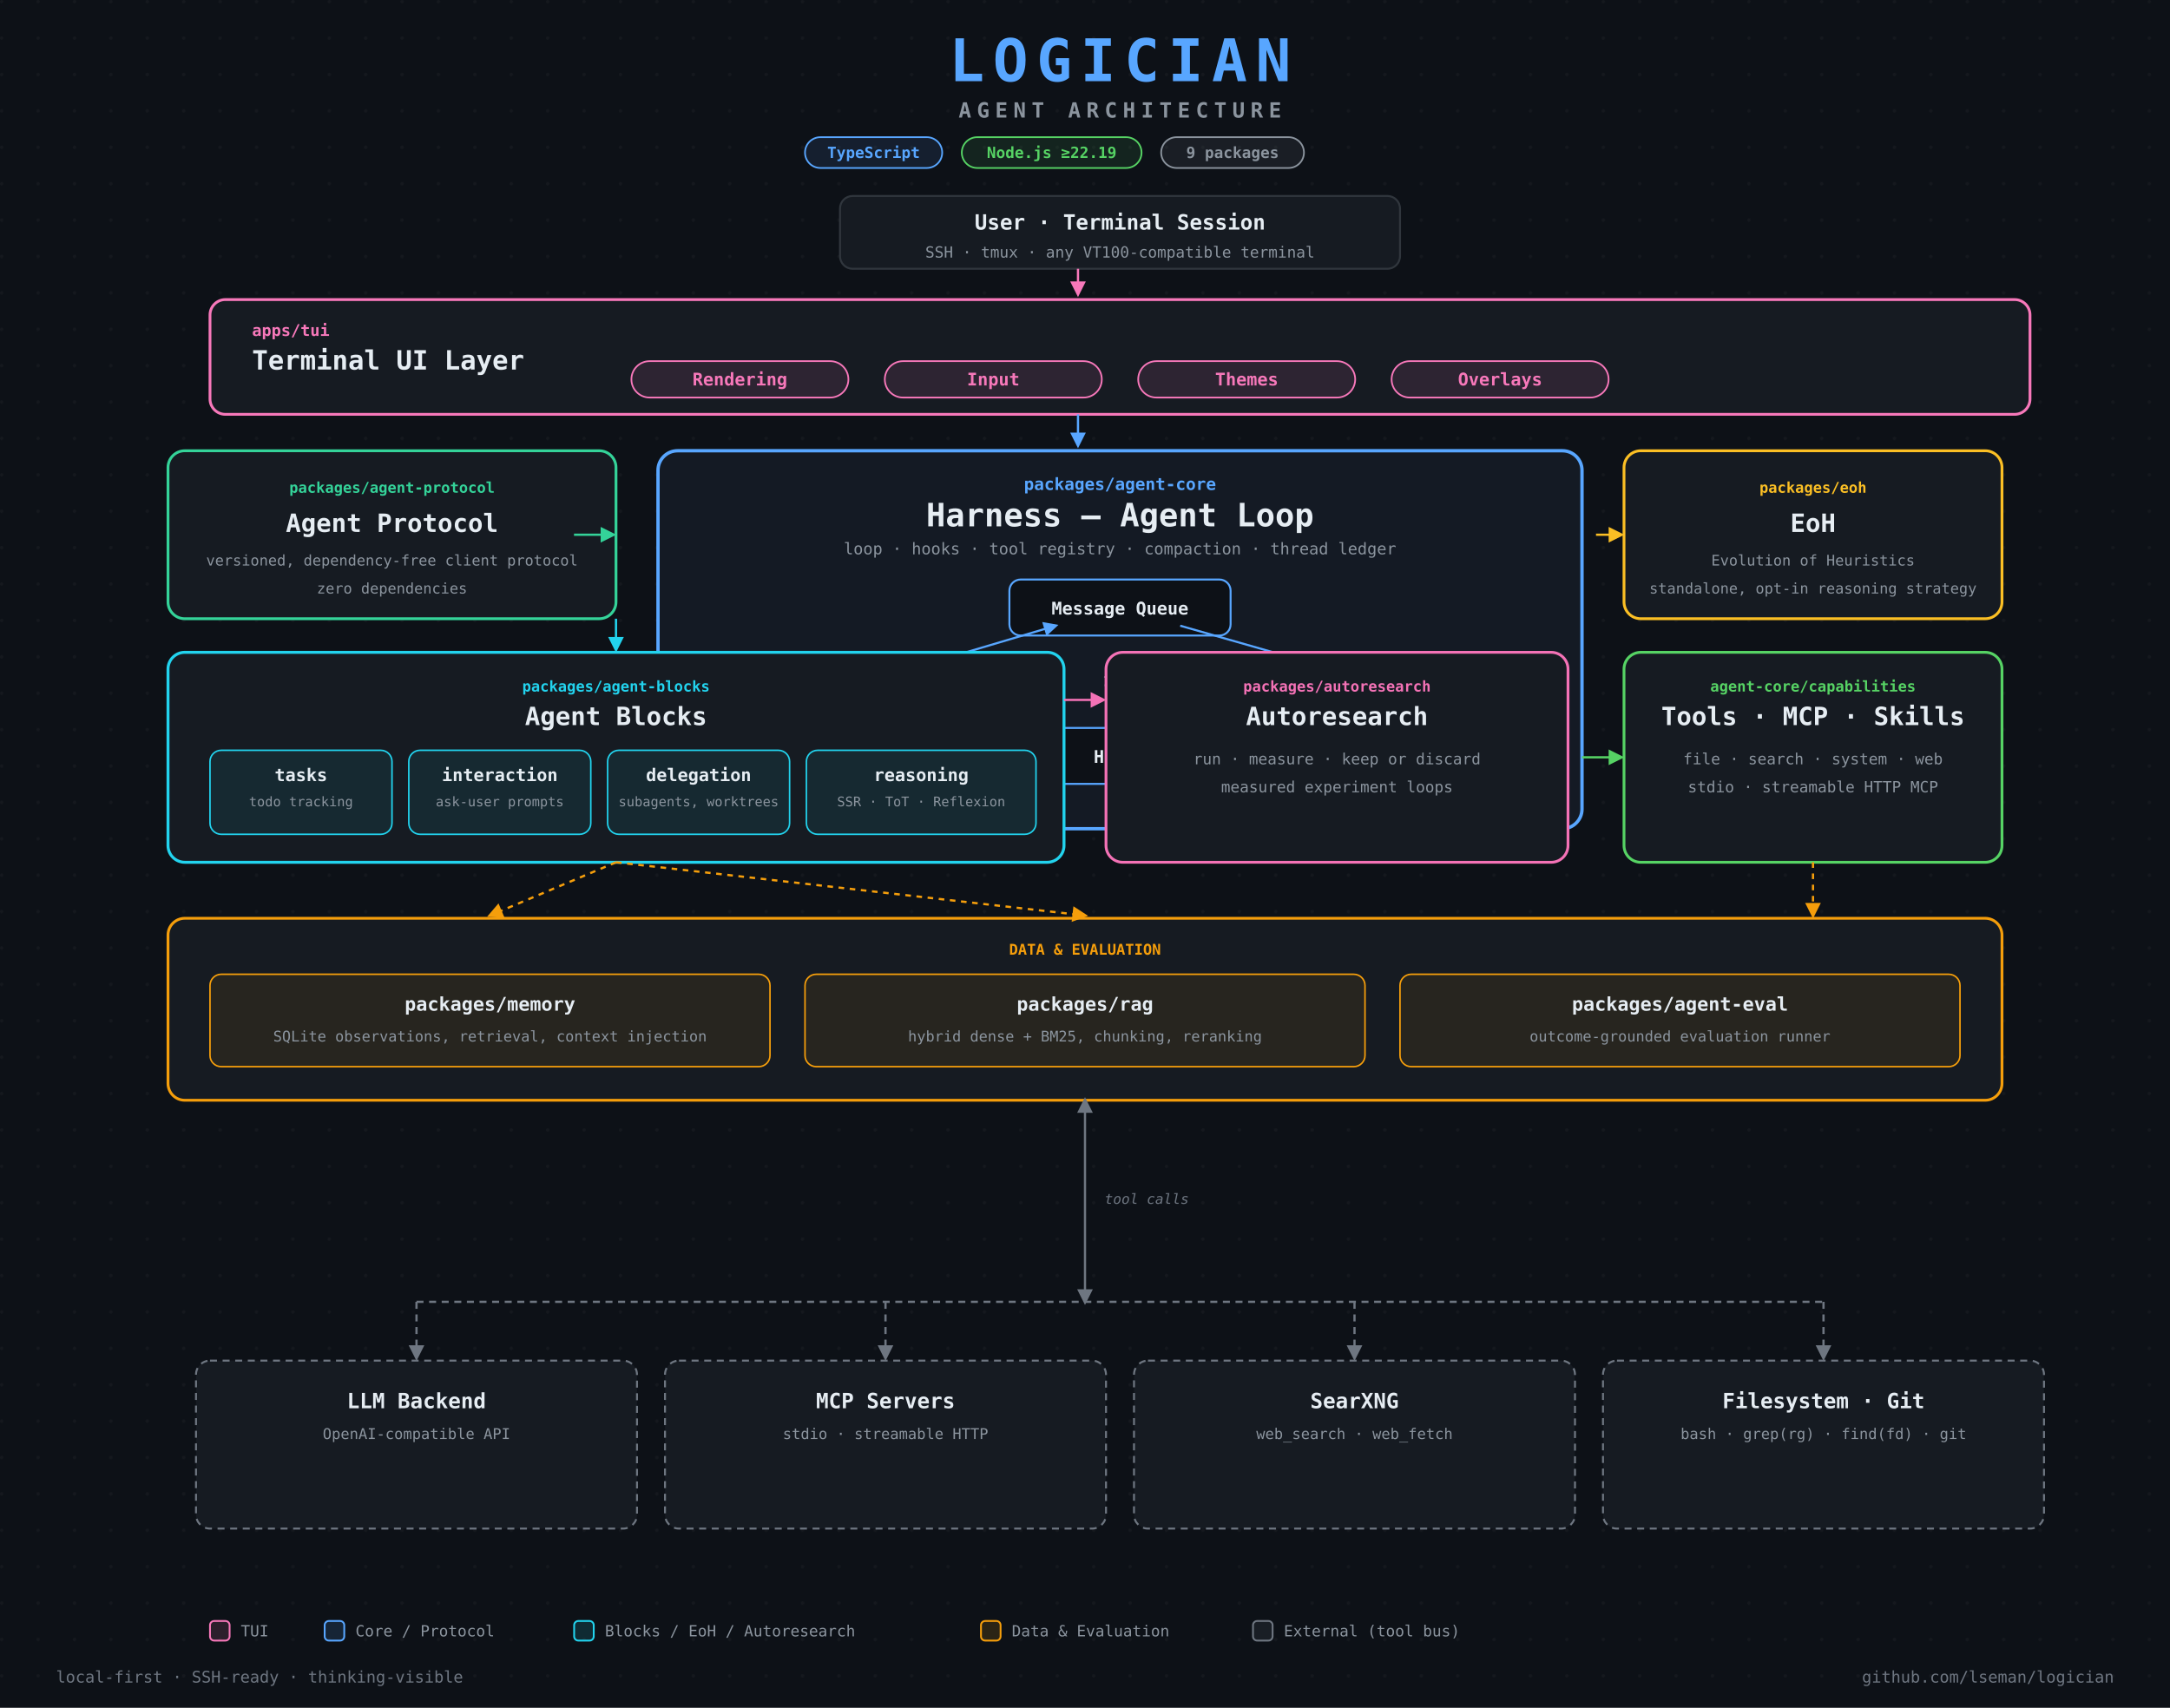
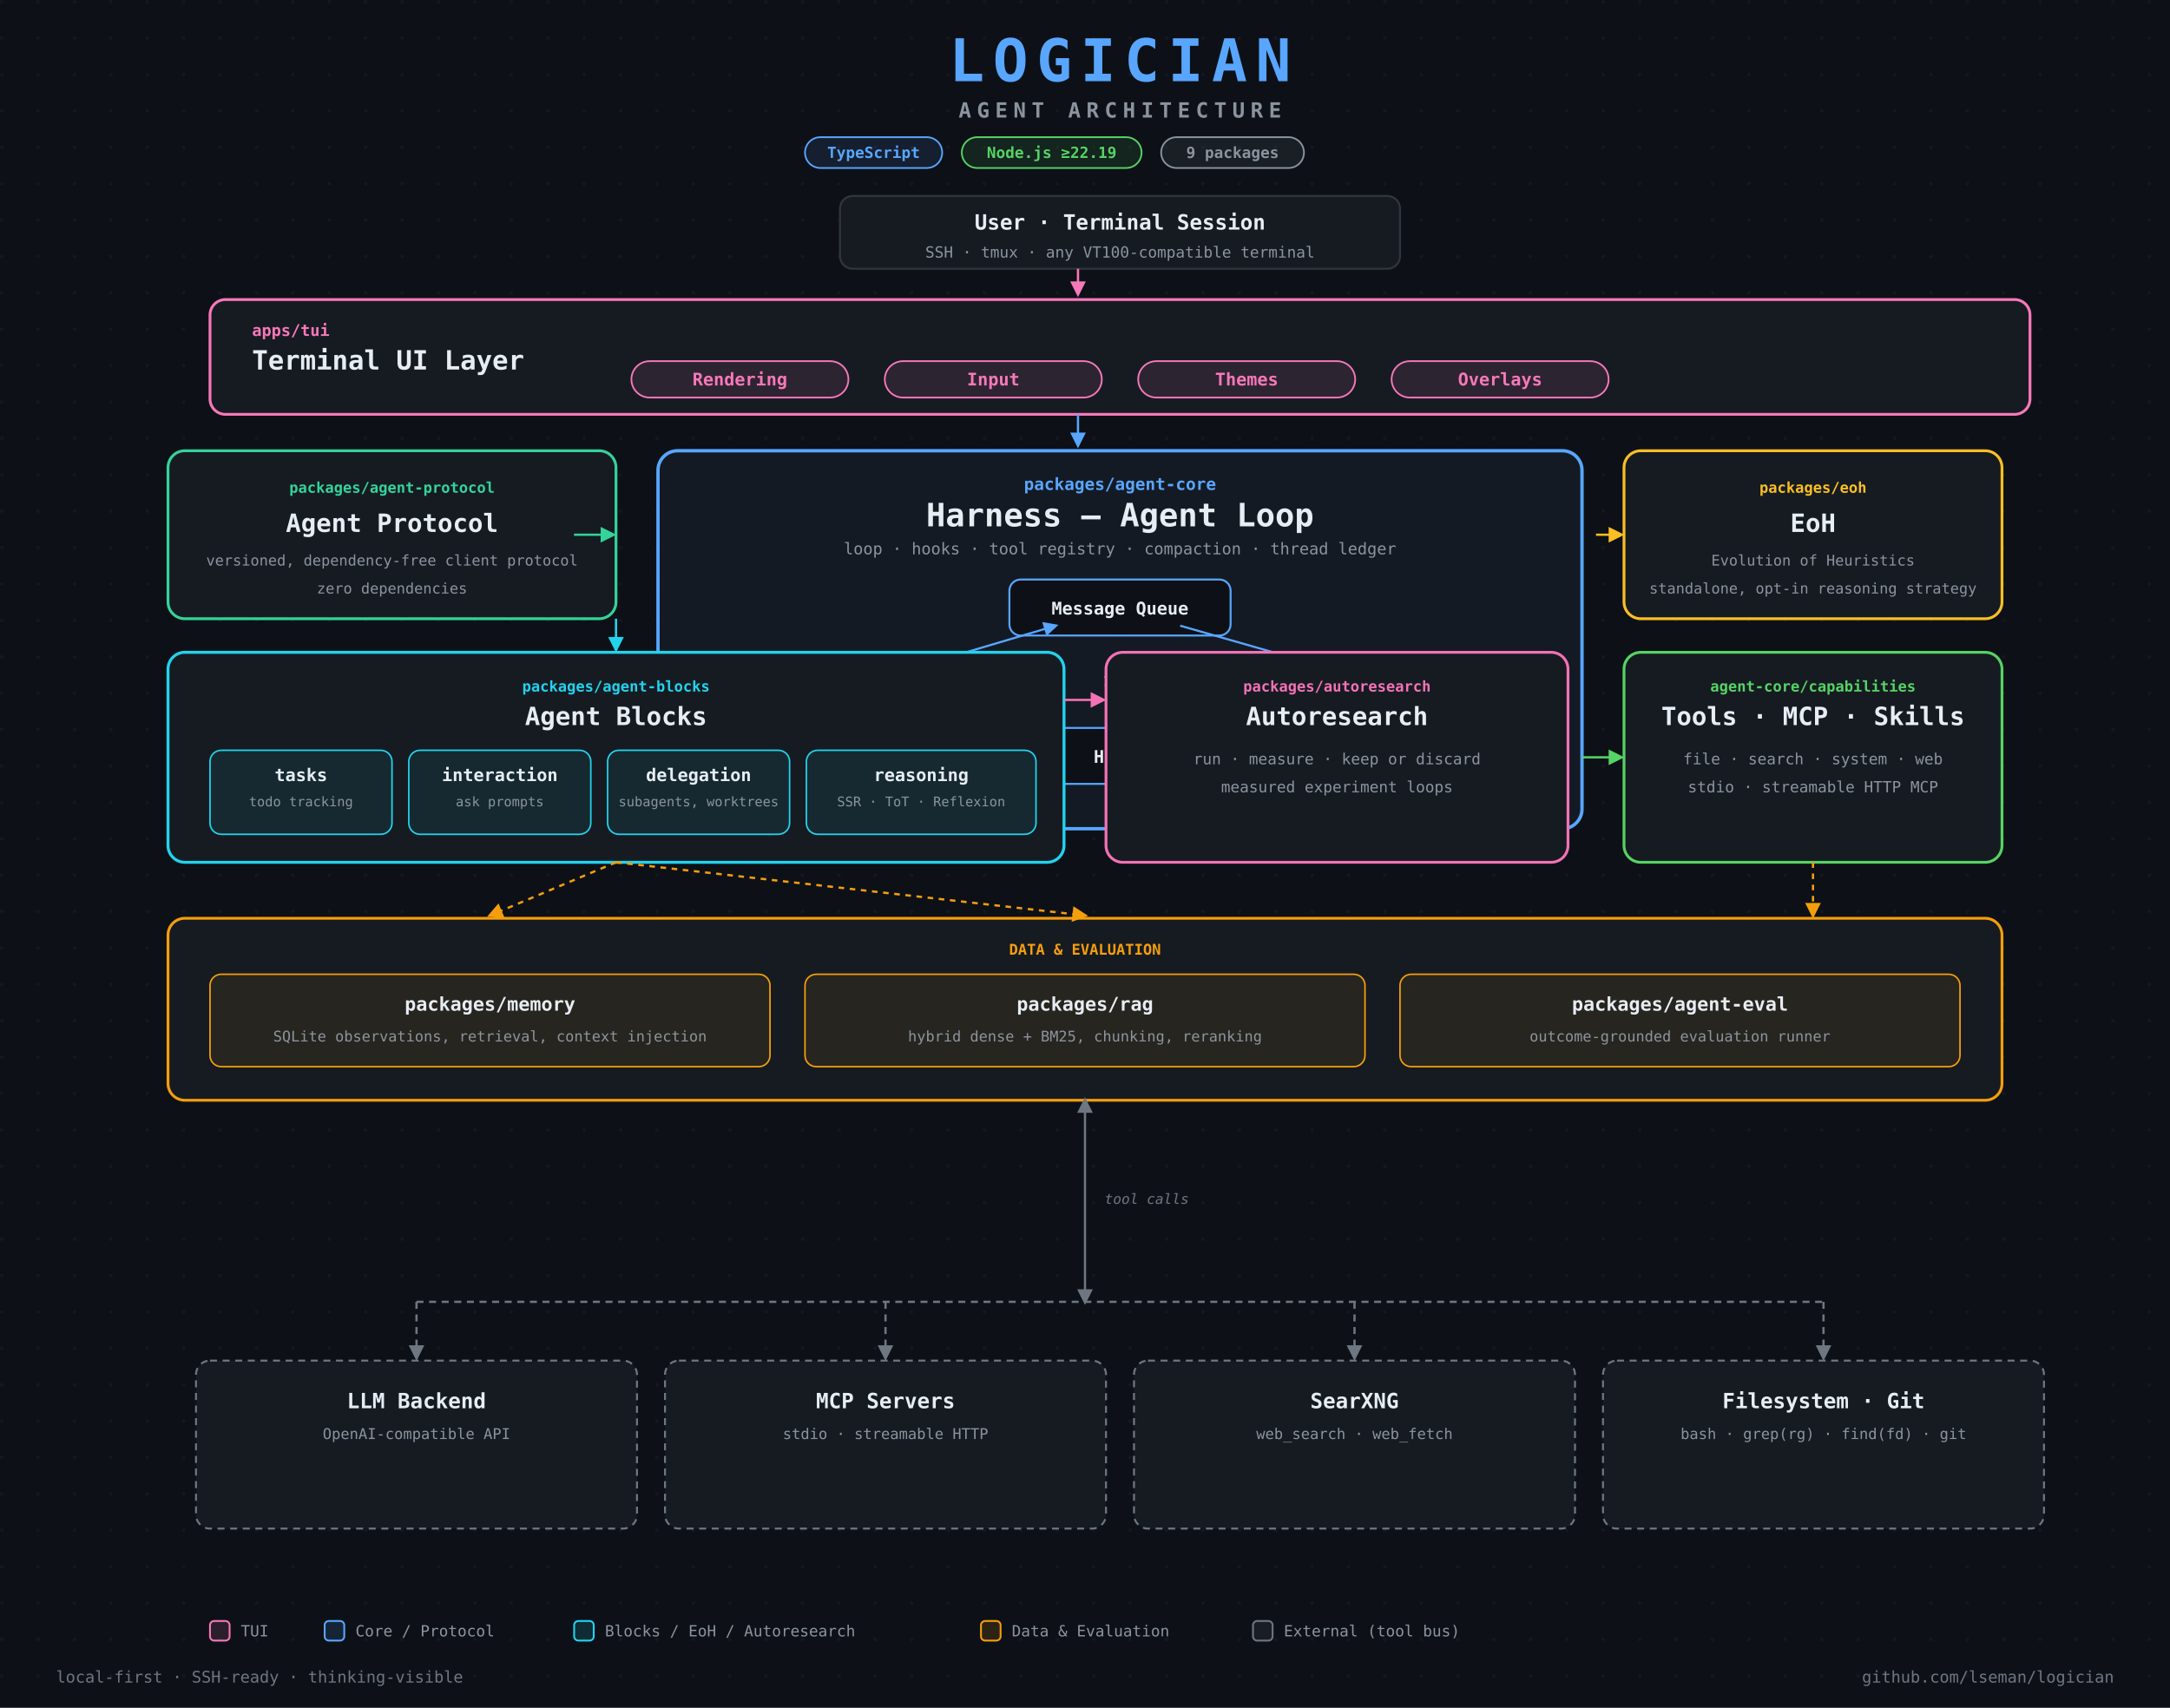
<svg xmlns="http://www.w3.org/2000/svg" id="home-svg" viewBox="0 0 1550 1220" preserveAspectRatio="xMidYMin meet">
  <defs>
    <marker id="arrow" viewBox="0 0 10 10" refX="8" refY="5" markerWidth="7" markerHeight="7" orient="auto-start-reverse">
      <path d="M 0,0 10,5 0,10 Z" fill="#58a6ff" />
    </marker>
    <marker id="arrow-cap" viewBox="0 0 10 10" refX="8" refY="5" markerWidth="7" markerHeight="7" orient="auto-start-reverse">
      <path d="M 0,0 10,5 0,10 Z" fill="#22d3ee" />
    </marker>
    <marker id="arrow-code" viewBox="0 0 10 10" refX="8" refY="5" markerWidth="7" markerHeight="7" orient="auto-start-reverse">
      <path d="M 0,0 10,5 0,10 Z" fill="#56d364" />
    </marker>
    <marker id="arrow-ext" viewBox="0 0 10 10" refX="8" refY="5" markerWidth="7" markerHeight="7" orient="auto-start-reverse">
      <path d="M 0,0 10,5 0,10 Z" fill="#6e7681" />
    </marker>
    <marker id="arrow-tui" viewBox="0 0 10 10" refX="8" refY="5" markerWidth="7" markerHeight="7" orient="auto-start-reverse">
      <path d="M 0,0 10,5 0,10 Z" fill="#f778ba" />
    </marker>
    <marker id="arrow-data" viewBox="0 0 10 10" refX="8" refY="5" markerWidth="7" markerHeight="7" orient="auto-start-reverse">
      <path d="M 0,0 10,5 0,10 Z" fill="#f59e0b" />
    </marker>
    <marker id="arrow-research" viewBox="0 0 10 10" refX="8" refY="5" markerWidth="7" markerHeight="7" orient="auto-start-reverse">
      <path d="M 0,0 10,5 0,10 Z" fill="#f472b6" />
    </marker>
    <marker id="arrow-eoh" viewBox="0 0 10 10" refX="8" refY="5" markerWidth="7" markerHeight="7" orient="auto-start-reverse">
      <path d="M 0,0 10,5 0,10 Z" fill="#fbbf24" />
    </marker>
    <marker id="arrow-protocol" viewBox="0 0 10 10" refX="8" refY="5" markerWidth="7" markerHeight="7" orient="auto-start-reverse">
      <path d="M 0,0 10,5 0,10 Z" fill="#34d399" />
    </marker>
    <filter id="softGlow" x="-0.4" y="-0.4" width="1.8" height="1.8">
      <feGaussianBlur stdDeviation="7" result="b" />
      <feMerge>
        <feMergeNode in="b" />
        <feMergeNode in="SourceGraphic" />
      </feMerge>
    </filter>
    <pattern id="dots" width="26" height="26" patternUnits="userSpaceOnUse">
      <circle cx="1.2" cy="1.2" r="1.2" fill="#ffffff" opacity="0.035" />
    </pattern>
  </defs>
  <rect x="0" y="0" width="1550" height="1220" fill="#0d1117" style="stroke-width:0.98" />
  <rect x="0" y="0" width="1550" height="1220" fill="url(#dots)" />
  <g id="title">
    <text x="800" y="58" font-family="'JetBrains Mono', 'Fira Code', SFMono-Regular, Consolas, monospace" font-size="42px" font-weight="700" fill="#58a6ff" text-anchor="middle" letter-spacing="6">LOGICIAN</text>
    <text x="800" y="84" font-family="'JetBrains Mono', 'Fira Code', SFMono-Regular, Consolas, monospace" font-size="15px" font-weight="600" fill="#8b949e" text-anchor="middle" letter-spacing="4">AGENT ARCHITECTURE</text>
    <rect x="575" y="98" width="98" height="22" rx="11" fill="#58a6ff1a" stroke="#58a6ff" stroke-width="1.2" />
    <text x="624" y="112.85" font-family="'JetBrains Mono', 'Fira Code', SFMono-Regular, Consolas, monospace" font-size="11px" font-weight="600" fill="#58a6ff" text-anchor="middle">TypeScript</text>
    <rect x="687" y="98" width="128.4" height="22" rx="11" fill="#56d3641a" stroke="#56d364" stroke-width="1.2" />
    <text x="751.2" y="112.85" font-family="'JetBrains Mono', 'Fira Code', SFMono-Regular, Consolas, monospace" font-size="11px" font-weight="600" fill="#56d364" text-anchor="middle">Node.js ≥22.19</text>
    <rect x="829.4" y="98" width="102" height="22" rx="11" fill="#8b949e1a" stroke="#8b949e" stroke-width="1.2" />
    <text x="880.4" y="112.85" font-family="'JetBrains Mono', 'Fira Code', SFMono-Regular, Consolas, monospace" font-size="11px" font-weight="600" fill="#8b949e" text-anchor="middle">9 packages</text>
    <text x="1510" y="1202" font-family="'JetBrains Mono', 'Fira Code', SFMono-Regular, Consolas, monospace" font-size="11.5px" font-weight="400" fill="#6e7681" text-anchor="end">github.com/lseman/logician</text>
    <text x="40" y="1202" font-family="'JetBrains Mono', 'Fira Code', SFMono-Regular, Consolas, monospace" font-size="11.5px" font-weight="400" fill="#6e7681" text-anchor="start">local-first · SSH-ready · thinking-visible</text>
  </g>
  <g id="user-session">
    <rect x="600" y="140" width="400" height="52" rx="9" fill="#161b22" stroke="#30363d" stroke-width="1.4" />
    <text x="800" y="164" font-family="'JetBrains Mono', 'Fira Code', SFMono-Regular, Consolas, monospace" font-size="15px" font-weight="700" fill="#e6edf3" text-anchor="middle">User · Terminal Session</text>
    <text x="800" y="184" font-family="'JetBrains Mono', 'Fira Code', SFMono-Regular, Consolas, monospace" font-size="11px" font-weight="400" fill="#8b949e" text-anchor="middle">SSH · tmux · any VT100-compatible terminal</text>
  </g>
  <line x1="770" y1="192" x2="770" y2="210" stroke="#f778ba" stroke-width="1.6" marker-end="url(#arrow-tui)" opacity="1" />
  <g id="layer-tui" class="home-node" data-nav="tui">
    <rect x="150" y="214" width="1300" height="82" rx="11" fill="#161b22" stroke="#f778ba" stroke-width="2" class="node-bg" />
    <text x="180" y="240" font-family="'JetBrains Mono', 'Fira Code', SFMono-Regular, Consolas, monospace" font-size="11.5px" font-weight="600" fill="#f778ba" text-anchor="start">apps/tui</text>
    <text x="180" y="264" font-family="'JetBrains Mono', 'Fira Code', SFMono-Regular, Consolas, monospace" font-size="19px" font-weight="700" fill="#e6edf3" text-anchor="start">Terminal UI Layer</text>
    <g class="home-node-sub" data-nav="tui-rendering">
      <rect x="451" y="258" width="155" height="26" rx="13" fill="#f778ba1a" stroke="#f778ba" stroke-width="1.2" class="node-bg" />
      <text x="528.5" y="275.375" font-family="'JetBrains Mono', 'Fira Code', SFMono-Regular, Consolas, monospace" font-size="12.5px" font-weight="600" fill="#f778ba" text-anchor="middle">Rendering</text>
    </g>
    <g class="home-node-sub" data-nav="tui-input">
      <rect x="632" y="258" width="155" height="26" rx="13" fill="#f778ba1a" stroke="#f778ba" stroke-width="1.2" class="node-bg" />
      <text x="709.5" y="275.375" font-family="'JetBrains Mono', 'Fira Code', SFMono-Regular, Consolas, monospace" font-size="12.5px" font-weight="600" fill="#f778ba" text-anchor="middle">Input</text>
    </g>
    <g class="home-node-sub" data-nav="tui-themes">
      <rect x="813" y="258" width="155" height="26" rx="13" fill="#f778ba1a" stroke="#f778ba" stroke-width="1.2" class="node-bg" />
      <text x="890.5" y="275.375" font-family="'JetBrains Mono', 'Fira Code', SFMono-Regular, Consolas, monospace" font-size="12.5px" font-weight="600" fill="#f778ba" text-anchor="middle">Themes</text>
    </g>
    <g class="home-node-sub" data-nav="tui-overlays">
      <rect x="994" y="258" width="155" height="26" rx="13" fill="#f778ba1a" stroke="#f778ba" stroke-width="1.2" class="node-bg" />
      <text x="1071.5" y="275.375" font-family="'JetBrains Mono', 'Fira Code', SFMono-Regular, Consolas, monospace" font-size="12.5px" font-weight="600" fill="#f778ba" text-anchor="middle">Overlays</text>
    </g>
  </g>
  <line x1="770" y1="296" x2="770" y2="318" stroke="#58a6ff" stroke-width="1.6" marker-end="url(#arrow)" opacity="1" />
  <g id="layer-harness" class="home-node" data-nav="harness">
    <rect x="470" y="322" width="660" height="270" rx="14" fill="#141a24" stroke="#58a6ff" stroke-width="2.4" class="node-bg" />
    <text x="800" y="350" font-family="'JetBrains Mono', 'Fira Code', SFMono-Regular, Consolas, monospace" font-size="12px" font-weight="600" fill="#58a6ff" text-anchor="middle">packages/agent-core</text>
    <text x="800" y="376" font-family="'JetBrains Mono', 'Fira Code', SFMono-Regular, Consolas, monospace" font-size="23px" font-weight="700" fill="#e6edf3" text-anchor="middle">Harness — Agent Loop</text>
    <text x="800" y="396" font-family="'JetBrains Mono', 'Fira Code', SFMono-Regular, Consolas, monospace" font-size="11.5px" font-weight="400" fill="#8b949e" text-anchor="middle">loop · hooks · tool registry · compaction · thread ledger</text>
    <rect x="721" y="414" width="158" height="40" rx="8" fill="#0d1117" stroke="#58a6ff" stroke-width="1.4" />
    <text x="800" y="439" font-family="'JetBrains Mono', 'Fira Code', SFMono-Regular, Consolas, monospace" font-size="12.5px" font-weight="600" fill="#e6edf3" text-anchor="middle">Message Queue</text>
    <rect x="901" y="467" width="158" height="40" rx="8" fill="#0d1117" stroke="#58a6ff" stroke-width="1.4" />
    <text x="980" y="492" font-family="'JetBrains Mono', 'Fira Code', SFMono-Regular, Consolas, monospace" font-size="12.5px" font-weight="600" fill="#e6edf3" text-anchor="middle">Tool Execution</text>
    <rect x="721" y="520" width="158" height="40" rx="8" fill="#0d1117" stroke="#58a6ff" stroke-width="1.4" />
    <text x="800" y="545" font-family="'JetBrains Mono', 'Fira Code', SFMono-Regular, Consolas, monospace" font-size="12.5px" font-weight="600" fill="#e6edf3" text-anchor="middle">Hooks</text>
    <rect x="541" y="467" width="158" height="40" rx="8" fill="#0d1117" stroke="#58a6ff" stroke-width="1.4" />
    <text x="620" y="492" font-family="'JetBrains Mono', 'Fira Code', SFMono-Regular, Consolas, monospace" font-size="12.5px" font-weight="600" fill="#e6edf3" text-anchor="middle">Compaction</text>
    <line x1="843" y1="447" x2="934" y2="473" stroke="#58a6ff" stroke-width="1.5" marker-end="url(#arrow)" opacity="1" />
    <line x1="937" y1="499" x2="846" y2="526" stroke="#58a6ff" stroke-width="1.5" marker-end="url(#arrow)" opacity="1" />
    <line x1="757" y1="527" x2="666" y2="500" stroke="#58a6ff" stroke-width="1.5" marker-end="url(#arrow)" opacity="1" />
    <line x1="663" y1="474" x2="754" y2="447" stroke="#58a6ff" stroke-width="1.5" marker-end="url(#arrow)" opacity="1" />
    <text x="800" y="491" font-family="'JetBrains Mono', 'Fira Code', SFMono-Regular, Consolas, monospace" font-size="10.5px" font-weight="600" fill="#6e7681" text-anchor="middle" style="font-style:italic">loop</text>
  </g>
  <g id="layer-protocol" class="home-node" data-nav="protocol">
    <rect x="120" y="322" width="320" height="120" rx="12" fill="#161b22" stroke="#34d399" stroke-width="2" class="node-bg" />
    <text x="280" y="352" font-family="'JetBrains Mono', 'Fira Code', SFMono-Regular, Consolas, monospace" font-size="10.6px" font-weight="600" fill="#34d399" text-anchor="middle">packages/agent-protocol</text>
    <text x="280" y="380" font-family="'JetBrains Mono', 'Fira Code', SFMono-Regular, Consolas, monospace" font-size="18px" font-weight="700" fill="#e6edf3" text-anchor="middle">Agent Protocol</text>
    <text x="280" y="404" font-family="'JetBrains Mono', 'Fira Code', SFMono-Regular, Consolas, monospace" font-size="10.5px" font-weight="400" fill="#8b949e" text-anchor="middle">versioned, dependency-free client protocol</text>
    <text x="280" y="424" font-family="'JetBrains Mono', 'Fira Code', SFMono-Regular, Consolas, monospace" font-size="10.5px" font-weight="400" fill="#8b949e" text-anchor="middle">zero dependencies</text>
  </g>
  <line x1="410" y1="382" x2="438" y2="382" stroke="#34d399" stroke-width="1.6" marker-end="url(#arrow-protocol)" opacity="1" />
  <g id="layer-eoh" class="home-node" data-nav="eoh">
    <rect x="1160" y="322" width="270" height="120" rx="12" fill="#161b22" stroke="#fbbf24" stroke-width="2" class="node-bg" />
    <text x="1295" y="352" font-family="'JetBrains Mono', 'Fira Code', SFMono-Regular, Consolas, monospace" font-size="10.6px" font-weight="600" fill="#fbbf24" text-anchor="middle">packages/eoh</text>
    <text x="1295" y="380" font-family="'JetBrains Mono', 'Fira Code', SFMono-Regular, Consolas, monospace" font-size="18px" font-weight="700" fill="#e6edf3" text-anchor="middle">EoH</text>
    <text x="1295" y="404" font-family="'JetBrains Mono', 'Fira Code', SFMono-Regular, Consolas, monospace" font-size="10.5px" font-weight="400" fill="#8b949e" text-anchor="middle">Evolution of Heuristics</text>
    <text x="1295" y="424" font-family="'JetBrains Mono', 'Fira Code', SFMono-Regular, Consolas, monospace" font-size="10.5px" font-weight="400" fill="#8b949e" text-anchor="middle">standalone, opt-in reasoning strategy</text>
  </g>
  <line x1="1140" y1="382" x2="1158" y2="382" stroke="#fbbf24" stroke-width="1.6" marker-end="url(#arrow-eoh)" opacity="1" />
  <g id="layer-blocks" class="home-node" data-nav="blocks">
    <rect x="120" y="466" width="640" height="150" rx="12" fill="#161b22" stroke="#22d3ee" stroke-width="2.1" class="node-bg" />
    <text x="440" y="494" font-family="'JetBrains Mono', 'Fira Code', SFMono-Regular, Consolas, monospace" font-size="10.6px" font-weight="600" fill="#22d3ee" text-anchor="middle">packages/agent-blocks</text>
    <text x="440" y="518" font-family="'JetBrains Mono', 'Fira Code', SFMono-Regular, Consolas, monospace" font-size="18px" font-weight="700" fill="#e6edf3" text-anchor="middle">Agent Blocks</text>
    <g class="home-node-sub" data-nav="cap-todo">
      <rect x="150" y="536" width="130" height="60" rx="8" fill="#22d3ee14" stroke="#22d3ee" stroke-width="1.1" />
      <text x="215" y="558" font-family="'JetBrains Mono', 'Fira Code', SFMono-Regular, Consolas, monospace" font-size="12.5px" font-weight="700" fill="#e6edf3" text-anchor="middle">tasks</text>
      <text x="215" y="576" font-family="'JetBrains Mono', 'Fira Code', SFMono-Regular, Consolas, monospace" font-size="9.5px" font-weight="400" fill="#8b949e" text-anchor="middle">todo tracking</text>
    </g>
-     <g class="home-node-sub" data-nav="cap-ask-user">
+     <g class="home-node-sub" data-nav="cap-ask">
      <rect x="292" y="536" width="130" height="60" rx="8" fill="#22d3ee14" stroke="#22d3ee" stroke-width="1.1" />
      <text x="357" y="558" font-family="'JetBrains Mono', 'Fira Code', SFMono-Regular, Consolas, monospace" font-size="12.5px" font-weight="700" fill="#e6edf3" text-anchor="middle">interaction</text>
-       <text x="357" y="576" font-family="'JetBrains Mono', 'Fira Code', SFMono-Regular, Consolas, monospace" font-size="9.5px" font-weight="400" fill="#8b949e" text-anchor="middle">ask-user prompts</text>
+       <text x="357" y="576" font-family="'JetBrains Mono', 'Fira Code', SFMono-Regular, Consolas, monospace" font-size="9.5px" font-weight="400" fill="#8b949e" text-anchor="middle">ask prompts</text>
    </g>
    <g class="home-node-sub" data-nav="cap-subagents">
      <rect x="434" y="536" width="130" height="60" rx="8" fill="#22d3ee14" stroke="#22d3ee" stroke-width="1.1" />
      <text x="499" y="558" font-family="'JetBrains Mono', 'Fira Code', SFMono-Regular, Consolas, monospace" font-size="12.5px" font-weight="700" fill="#e6edf3" text-anchor="middle">delegation</text>
      <text x="499" y="576" font-family="'JetBrains Mono', 'Fira Code', SFMono-Regular, Consolas, monospace" font-size="9.5px" font-weight="400" fill="#8b949e" text-anchor="middle">subagents, worktrees</text>
    </g>
    <g class="home-node-sub" data-nav="cap-reasoners">
      <rect x="576" y="536" width="164" height="60" rx="8" fill="#22d3ee14" stroke="#22d3ee" stroke-width="1.1" />
      <text x="658" y="558" font-family="'JetBrains Mono', 'Fira Code', SFMono-Regular, Consolas, monospace" font-size="12.5px" font-weight="700" fill="#e6edf3" text-anchor="middle">reasoning</text>
      <text x="658" y="576" font-family="'JetBrains Mono', 'Fira Code', SFMono-Regular, Consolas, monospace" font-size="9.5px" font-weight="400" fill="#8b949e" text-anchor="middle">SSR · ToT · Reflexion</text>
    </g>
  </g>
  <line x1="440" y1="442" x2="440" y2="464" stroke="#22d3ee" stroke-width="1.6" marker-end="url(#arrow-cap)" opacity="1" />
  <g id="layer-autoresearch" class="home-node" data-nav="autoresearch">
    <rect x="790" y="466" width="330" height="150" rx="12" fill="#161b22" stroke="#f472b6" stroke-width="2" class="node-bg" />
    <text x="955" y="494" font-family="'JetBrains Mono', 'Fira Code', SFMono-Regular, Consolas, monospace" font-size="10.6px" font-weight="600" fill="#f472b6" text-anchor="middle">packages/autoresearch</text>
    <text x="955" y="518" font-family="'JetBrains Mono', 'Fira Code', SFMono-Regular, Consolas, monospace" font-size="18px" font-weight="700" fill="#e6edf3" text-anchor="middle">Autoresearch</text>
    <text x="955" y="546" font-family="'JetBrains Mono', 'Fira Code', SFMono-Regular, Consolas, monospace" font-size="11px" font-weight="400" fill="#8b949e" text-anchor="middle">run · measure · keep or discard</text>
    <text x="955" y="566" font-family="'JetBrains Mono', 'Fira Code', SFMono-Regular, Consolas, monospace" font-size="11px" font-weight="400" fill="#8b949e" text-anchor="middle">measured experiment loops</text>
  </g>
  <line x1="760" y1="500" x2="788" y2="500" stroke="#f472b6" stroke-width="1.6" marker-end="url(#arrow-research)" opacity="1" />
  <g id="layer-mcp" class="home-node" data-nav="mcp">
    <rect x="1160" y="466" width="270" height="150" rx="12" fill="#161b22" stroke="#56d364" stroke-width="2" class="node-bg" />
    <text x="1295" y="494" font-family="'JetBrains Mono', 'Fira Code', SFMono-Regular, Consolas, monospace" font-size="10.6px" font-weight="600" fill="#56d364" text-anchor="middle">agent-core/capabilities</text>
    <text x="1295" y="518" font-family="'JetBrains Mono', 'Fira Code', SFMono-Regular, Consolas, monospace" font-size="18px" font-weight="700" fill="#e6edf3" text-anchor="middle">Tools · MCP · Skills</text>
    <text x="1295" y="546" font-family="'JetBrains Mono', 'Fira Code', SFMono-Regular, Consolas, monospace" font-size="11px" font-weight="400" fill="#8b949e" text-anchor="middle">file · search · system · web</text>
    <text x="1295" y="566" font-family="'JetBrains Mono', 'Fira Code', SFMono-Regular, Consolas, monospace" font-size="11px" font-weight="400" fill="#8b949e" text-anchor="middle">stdio · streamable HTTP MCP</text>
  </g>
  <line x1="1130" y1="541" x2="1158" y2="541" stroke="#56d364" stroke-width="1.6" marker-end="url(#arrow-code)" opacity="1" />
  <g id="layer-data" class="home-node" data-nav="data">
    <rect x="120" y="656" width="1310" height="130" rx="12" fill="#161b22" stroke="#f59e0b" stroke-width="2" class="node-bg" />
    <text x="775" y="682" font-family="'JetBrains Mono', 'Fira Code', SFMono-Regular, Consolas, monospace" font-size="10.6px" font-weight="600" fill="#f59e0b" text-anchor="middle">DATA &amp; EVALUATION</text>
    <g class="home-node-sub" data-nav="data-memory">
      <rect x="150" y="696" width="400" height="66" rx="8" fill="#f59e0b14" stroke="#f59e0b" stroke-width="1.1" />
      <text x="350" y="722" font-family="'JetBrains Mono', 'Fira Code', SFMono-Regular, Consolas, monospace" font-size="13.5px" font-weight="700" fill="#e6edf3" text-anchor="middle">packages/memory</text>
      <text x="350" y="744" font-family="'JetBrains Mono', 'Fira Code', SFMono-Regular, Consolas, monospace" font-size="10.5px" font-weight="400" fill="#8b949e" text-anchor="middle">SQLite observations, retrieval, context injection</text>
    </g>
    <g class="home-node-sub" data-nav="data-rag">
      <rect x="575" y="696" width="400" height="66" rx="8" fill="#f59e0b14" stroke="#f59e0b" stroke-width="1.1" />
      <text x="775" y="722" font-family="'JetBrains Mono', 'Fira Code', SFMono-Regular, Consolas, monospace" font-size="13.5px" font-weight="700" fill="#e6edf3" text-anchor="middle">packages/rag</text>
      <text x="775" y="744" font-family="'JetBrains Mono', 'Fira Code', SFMono-Regular, Consolas, monospace" font-size="10.5px" font-weight="400" fill="#8b949e" text-anchor="middle">hybrid dense + BM25, chunking, reranking</text>
    </g>
    <g class="home-node-sub" data-nav="data-eval">
      <rect x="1000" y="696" width="400" height="66" rx="8" fill="#f59e0b14" stroke="#f59e0b" stroke-width="1.1" />
      <text x="1200" y="722" font-family="'JetBrains Mono', 'Fira Code', SFMono-Regular, Consolas, monospace" font-size="13.5px" font-weight="700" fill="#e6edf3" text-anchor="middle">packages/agent-eval</text>
      <text x="1200" y="744" font-family="'JetBrains Mono', 'Fira Code', SFMono-Regular, Consolas, monospace" font-size="10.5px" font-weight="400" fill="#8b949e" text-anchor="middle">outcome-grounded evaluation runner</text>
    </g>
  </g>
  <line x1="1295" y1="616" x2="1295" y2="654" stroke="#f59e0b" stroke-width="1.6" stroke-dasharray="4 4" marker-end="url(#arrow-data)" opacity="1" />
  <line x1="440" y1="616" x2="350" y2="654" stroke="#f59e0b" stroke-width="1.6" stroke-dasharray="4 4" marker-end="url(#arrow-data)" opacity="1" />
  <line x1="440" y1="616" x2="775" y2="654" stroke="#f59e0b" stroke-width="1.6" stroke-dasharray="4 4" marker-end="url(#arrow-data)" opacity="1" />
  <g id="layer-external" class="home-node" data-nav="external">
    <rect x="140" y="972" width="315" height="120" rx="10" fill="#161b22" stroke="#6e7681" stroke-width="1.4" stroke-dasharray="5, 4" class="node-bg" />
    <text x="297.5" y="1006" font-family="'JetBrains Mono', 'Fira Code', SFMono-Regular, Consolas, monospace" font-size="15px" font-weight="700" fill="#e6edf3" text-anchor="middle">LLM Backend</text>
    <text x="297.5" y="1028" font-family="'JetBrains Mono', 'Fira Code', SFMono-Regular, Consolas, monospace" font-size="10.6px" font-weight="400" fill="#8b949e" text-anchor="middle">OpenAI-compatible API</text>
    <rect x="475" y="972" width="315" height="120" rx="10" fill="#161b22" stroke="#6e7681" stroke-width="1.4" stroke-dasharray="5, 4" class="node-bg" />
    <text x="632.5" y="1006" font-family="'JetBrains Mono', 'Fira Code', SFMono-Regular, Consolas, monospace" font-size="15px" font-weight="700" fill="#e6edf3" text-anchor="middle">MCP Servers</text>
    <text x="632.5" y="1028" font-family="'JetBrains Mono', 'Fira Code', SFMono-Regular, Consolas, monospace" font-size="10.6px" font-weight="400" fill="#8b949e" text-anchor="middle">stdio · streamable HTTP</text>
    <rect x="810" y="972" width="315" height="120" rx="10" fill="#161b22" stroke="#6e7681" stroke-width="1.4" stroke-dasharray="5, 4" class="node-bg" />
    <text x="967.5" y="1006" font-family="'JetBrains Mono', 'Fira Code', SFMono-Regular, Consolas, monospace" font-size="15px" font-weight="700" fill="#e6edf3" text-anchor="middle">SearXNG</text>
    <text x="967.5" y="1028" font-family="'JetBrains Mono', 'Fira Code', SFMono-Regular, Consolas, monospace" font-size="10.6px" font-weight="400" fill="#8b949e" text-anchor="middle">web_search · web_fetch</text>
    <rect x="1145" y="972" width="315" height="120" rx="10" fill="#161b22" stroke="#6e7681" stroke-width="1.4" stroke-dasharray="5, 4" class="node-bg" />
    <text x="1302.5" y="1006" font-family="'JetBrains Mono', 'Fira Code', SFMono-Regular, Consolas, monospace" font-size="15px" font-weight="700" fill="#e6edf3" text-anchor="middle">Filesystem · Git</text>
    <text x="1302.5" y="1028" font-family="'JetBrains Mono', 'Fira Code', SFMono-Regular, Consolas, monospace" font-size="10.6px" font-weight="400" fill="#8b949e" text-anchor="middle">bash · grep(rg) · find(fd) · git</text>
  </g>
  <g id="integration-bus">
    <line x1="297.5" y1="930" x2="1302.5" y2="930" stroke="#6e7681" stroke-width="1.6" stroke-dasharray="5, 4" />
    <line x1="297.5" y1="930" x2="297.5" y2="970" stroke="#6e7681" stroke-width="1.6" stroke-dasharray="5, 4" marker-end="url(#arrow-ext)" />
    <line x1="632.5" y1="930" x2="632.5" y2="970" stroke="#6e7681" stroke-width="1.6" stroke-dasharray="5, 4" marker-end="url(#arrow-ext)" />
    <line x1="967.5" y1="930" x2="967.5" y2="970" stroke="#6e7681" stroke-width="1.6" stroke-dasharray="5, 4" marker-end="url(#arrow-ext)" />
    <line x1="1302.5" y1="930" x2="1302.5" y2="970" stroke="#6e7681" stroke-width="1.6" stroke-dasharray="5, 4" marker-end="url(#arrow-ext)" />
    <line x1="775" y1="786" x2="775" y2="930" stroke="#6e7681" stroke-width="1.6" marker-end="url(#arrow-ext)" marker-start="url(#arrow-ext)" />
    <text x="789" y="860" font-family="'JetBrains Mono', 'Fira Code', SFMono-Regular, Consolas, monospace" font-size="10px" font-weight="400" fill="#6e7681" text-anchor="start" style="font-style:italic">tool calls</text>
  </g>
  <g id="legend">
    <rect x="150" y="1158" width="14" height="14" rx="3" fill="#f778ba22" stroke="#f778ba" stroke-width="1.3" />
    <text x="172" y="1169" font-family="'JetBrains Mono', 'Fira Code', SFMono-Regular, Consolas, monospace" font-size="11px" font-weight="400" fill="#8b949e" text-anchor="start">TUI</text>
    <rect x="231.9" y="1158" width="14" height="14" rx="3" fill="#58a6ff22" stroke="#58a6ff" stroke-width="1.3" />
    <text x="253.9" y="1169" font-family="'JetBrains Mono', 'Fira Code', SFMono-Regular, Consolas, monospace" font-size="11px" font-weight="400" fill="#8b949e" text-anchor="start">Core / Protocol</text>
    <rect x="410.1" y="1158" width="14" height="14" rx="3" fill="#22d3ee22" stroke="#22d3ee" stroke-width="1.3" />
    <text x="432.1" y="1169" font-family="'JetBrains Mono', 'Fira Code', SFMono-Regular, Consolas, monospace" font-size="11px" font-weight="400" fill="#8b949e" text-anchor="start">Blocks / EoH / Autoresearch</text>
    <rect x="700.7" y="1158" width="14" height="14" rx="3" fill="#f59e0b22" stroke="#f59e0b" stroke-width="1.3" />
    <text x="722.7" y="1169" font-family="'JetBrains Mono', 'Fira Code', SFMono-Regular, Consolas, monospace" font-size="11px" font-weight="400" fill="#8b949e" text-anchor="start">Data &amp; Evaluation</text>
    <rect x="895" y="1158" width="14" height="14" rx="3" fill="#6e768122" stroke="#6e7681" stroke-width="1.3" />
    <text x="917" y="1169" font-family="'JetBrains Mono', 'Fira Code', SFMono-Regular, Consolas, monospace" font-size="11px" font-weight="400" fill="#8b949e" text-anchor="start">External (tool bus)</text>
  </g>
</svg>
